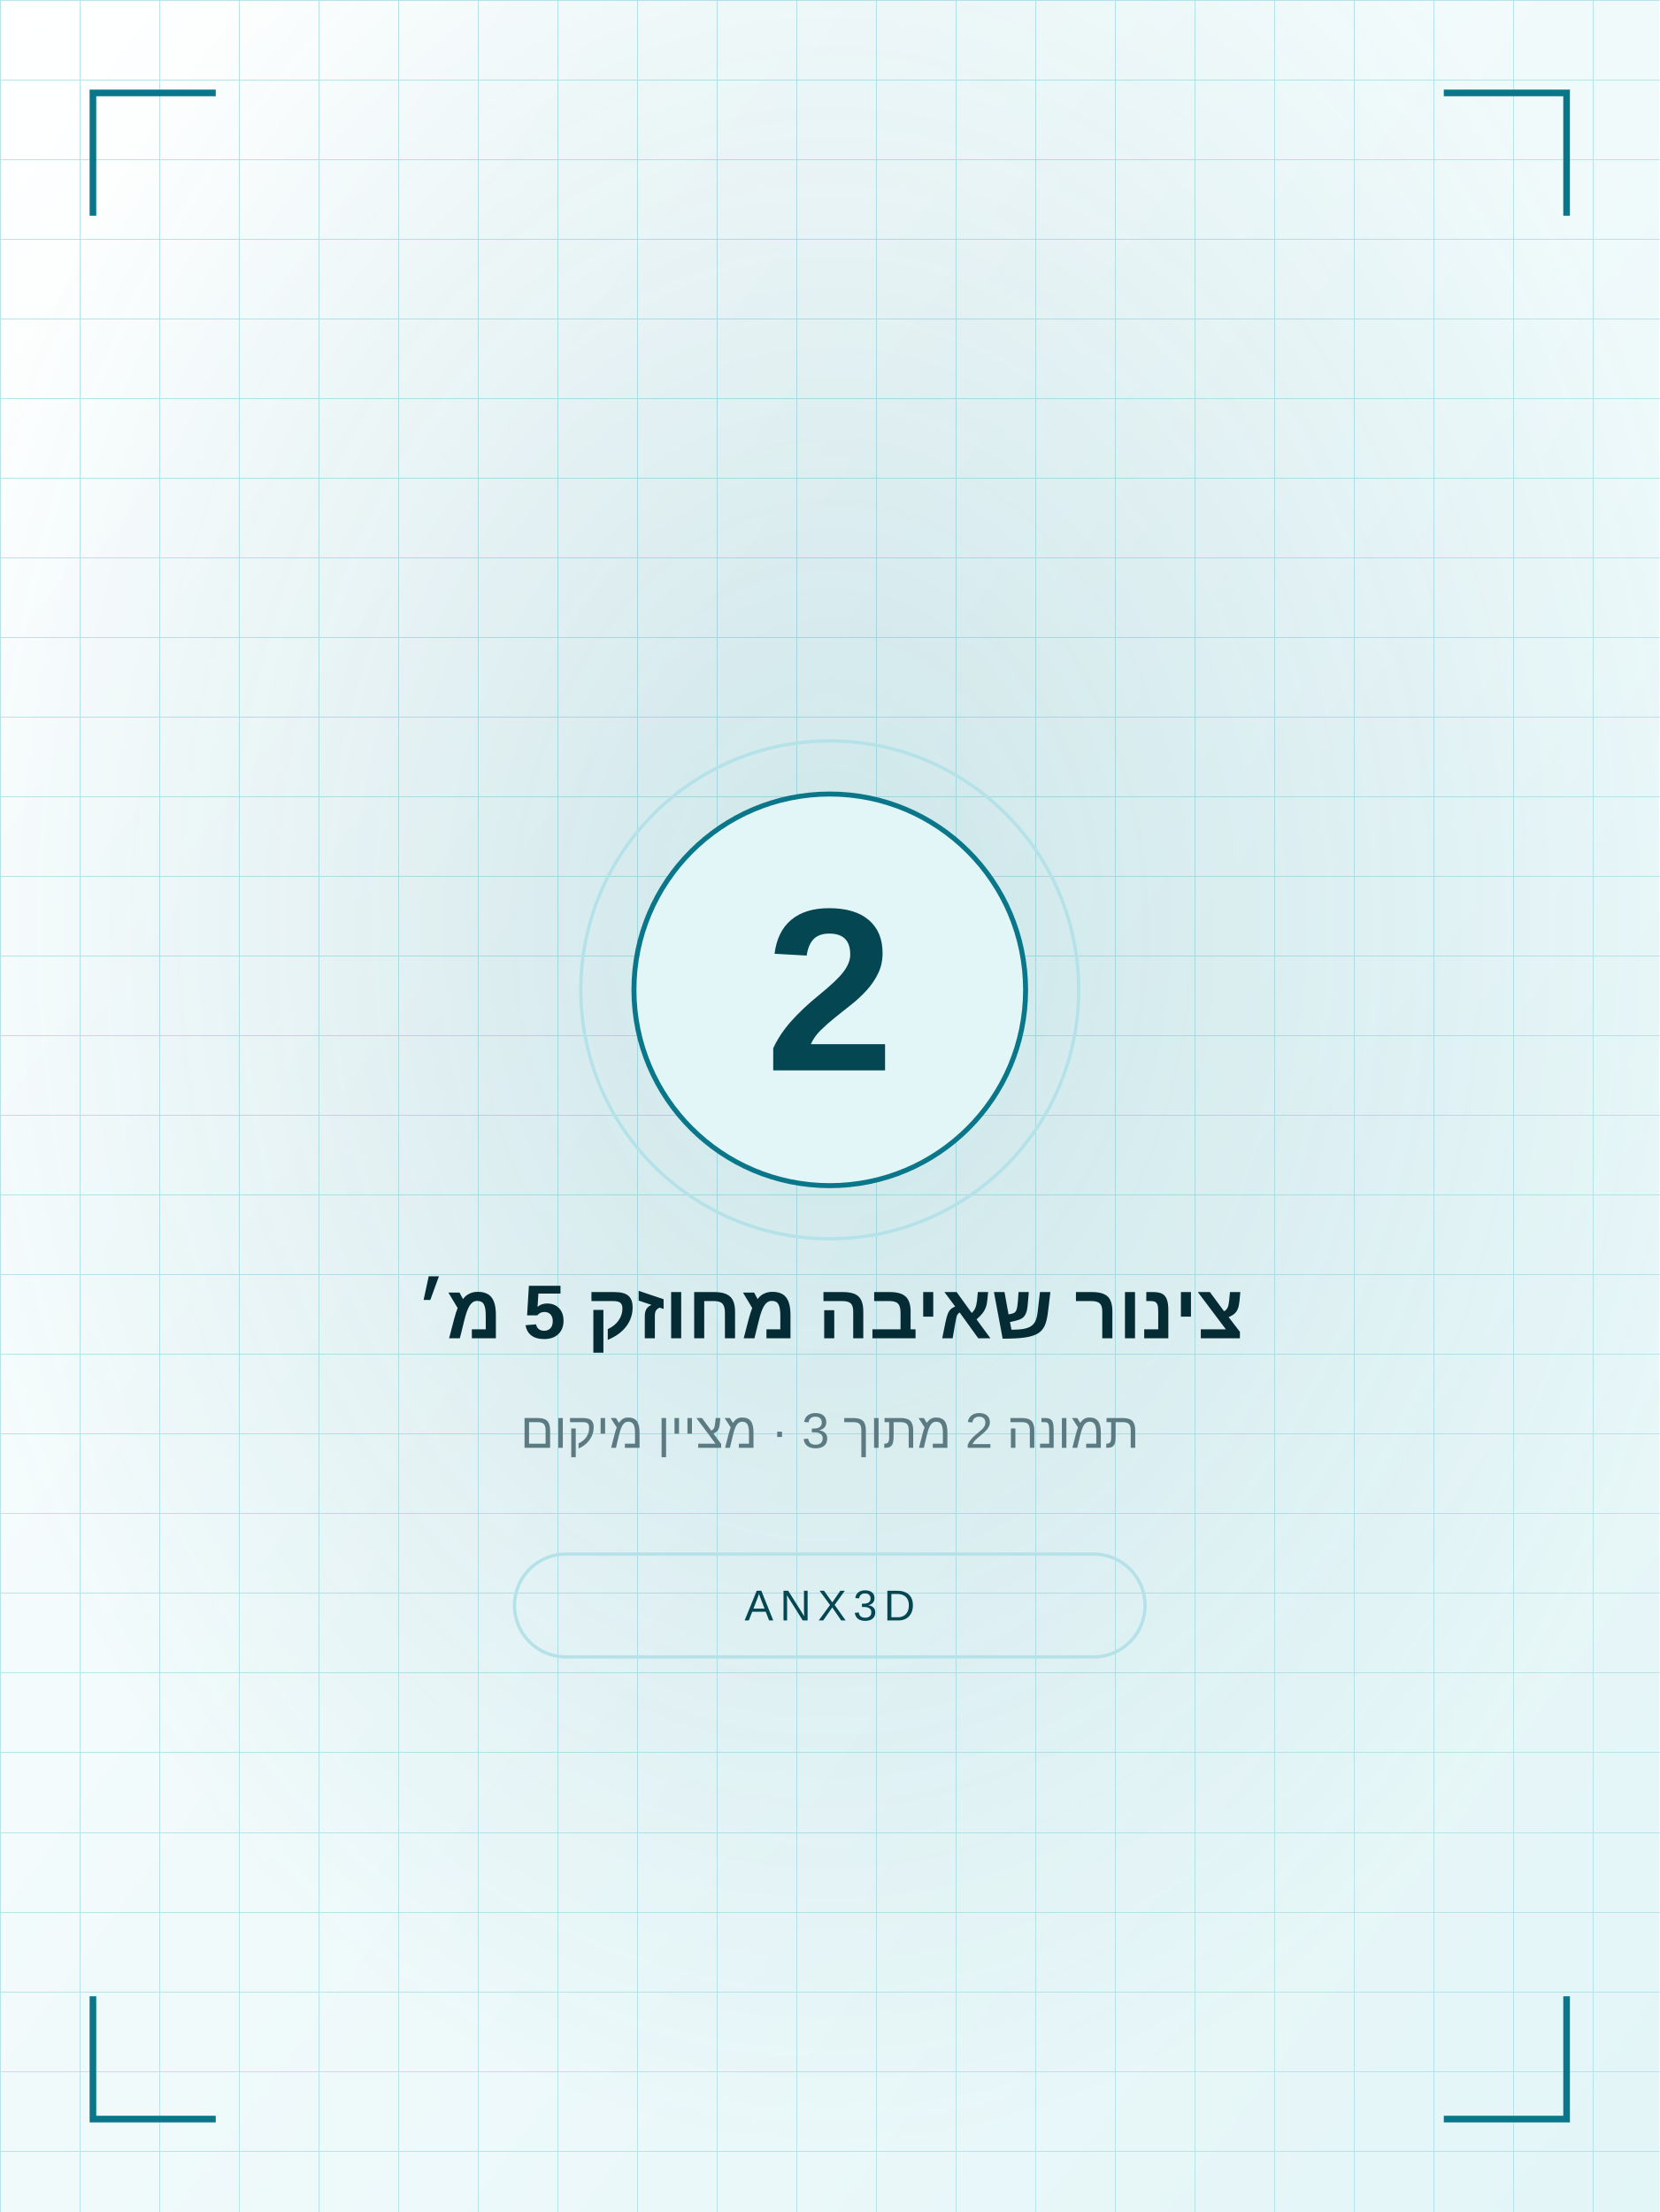
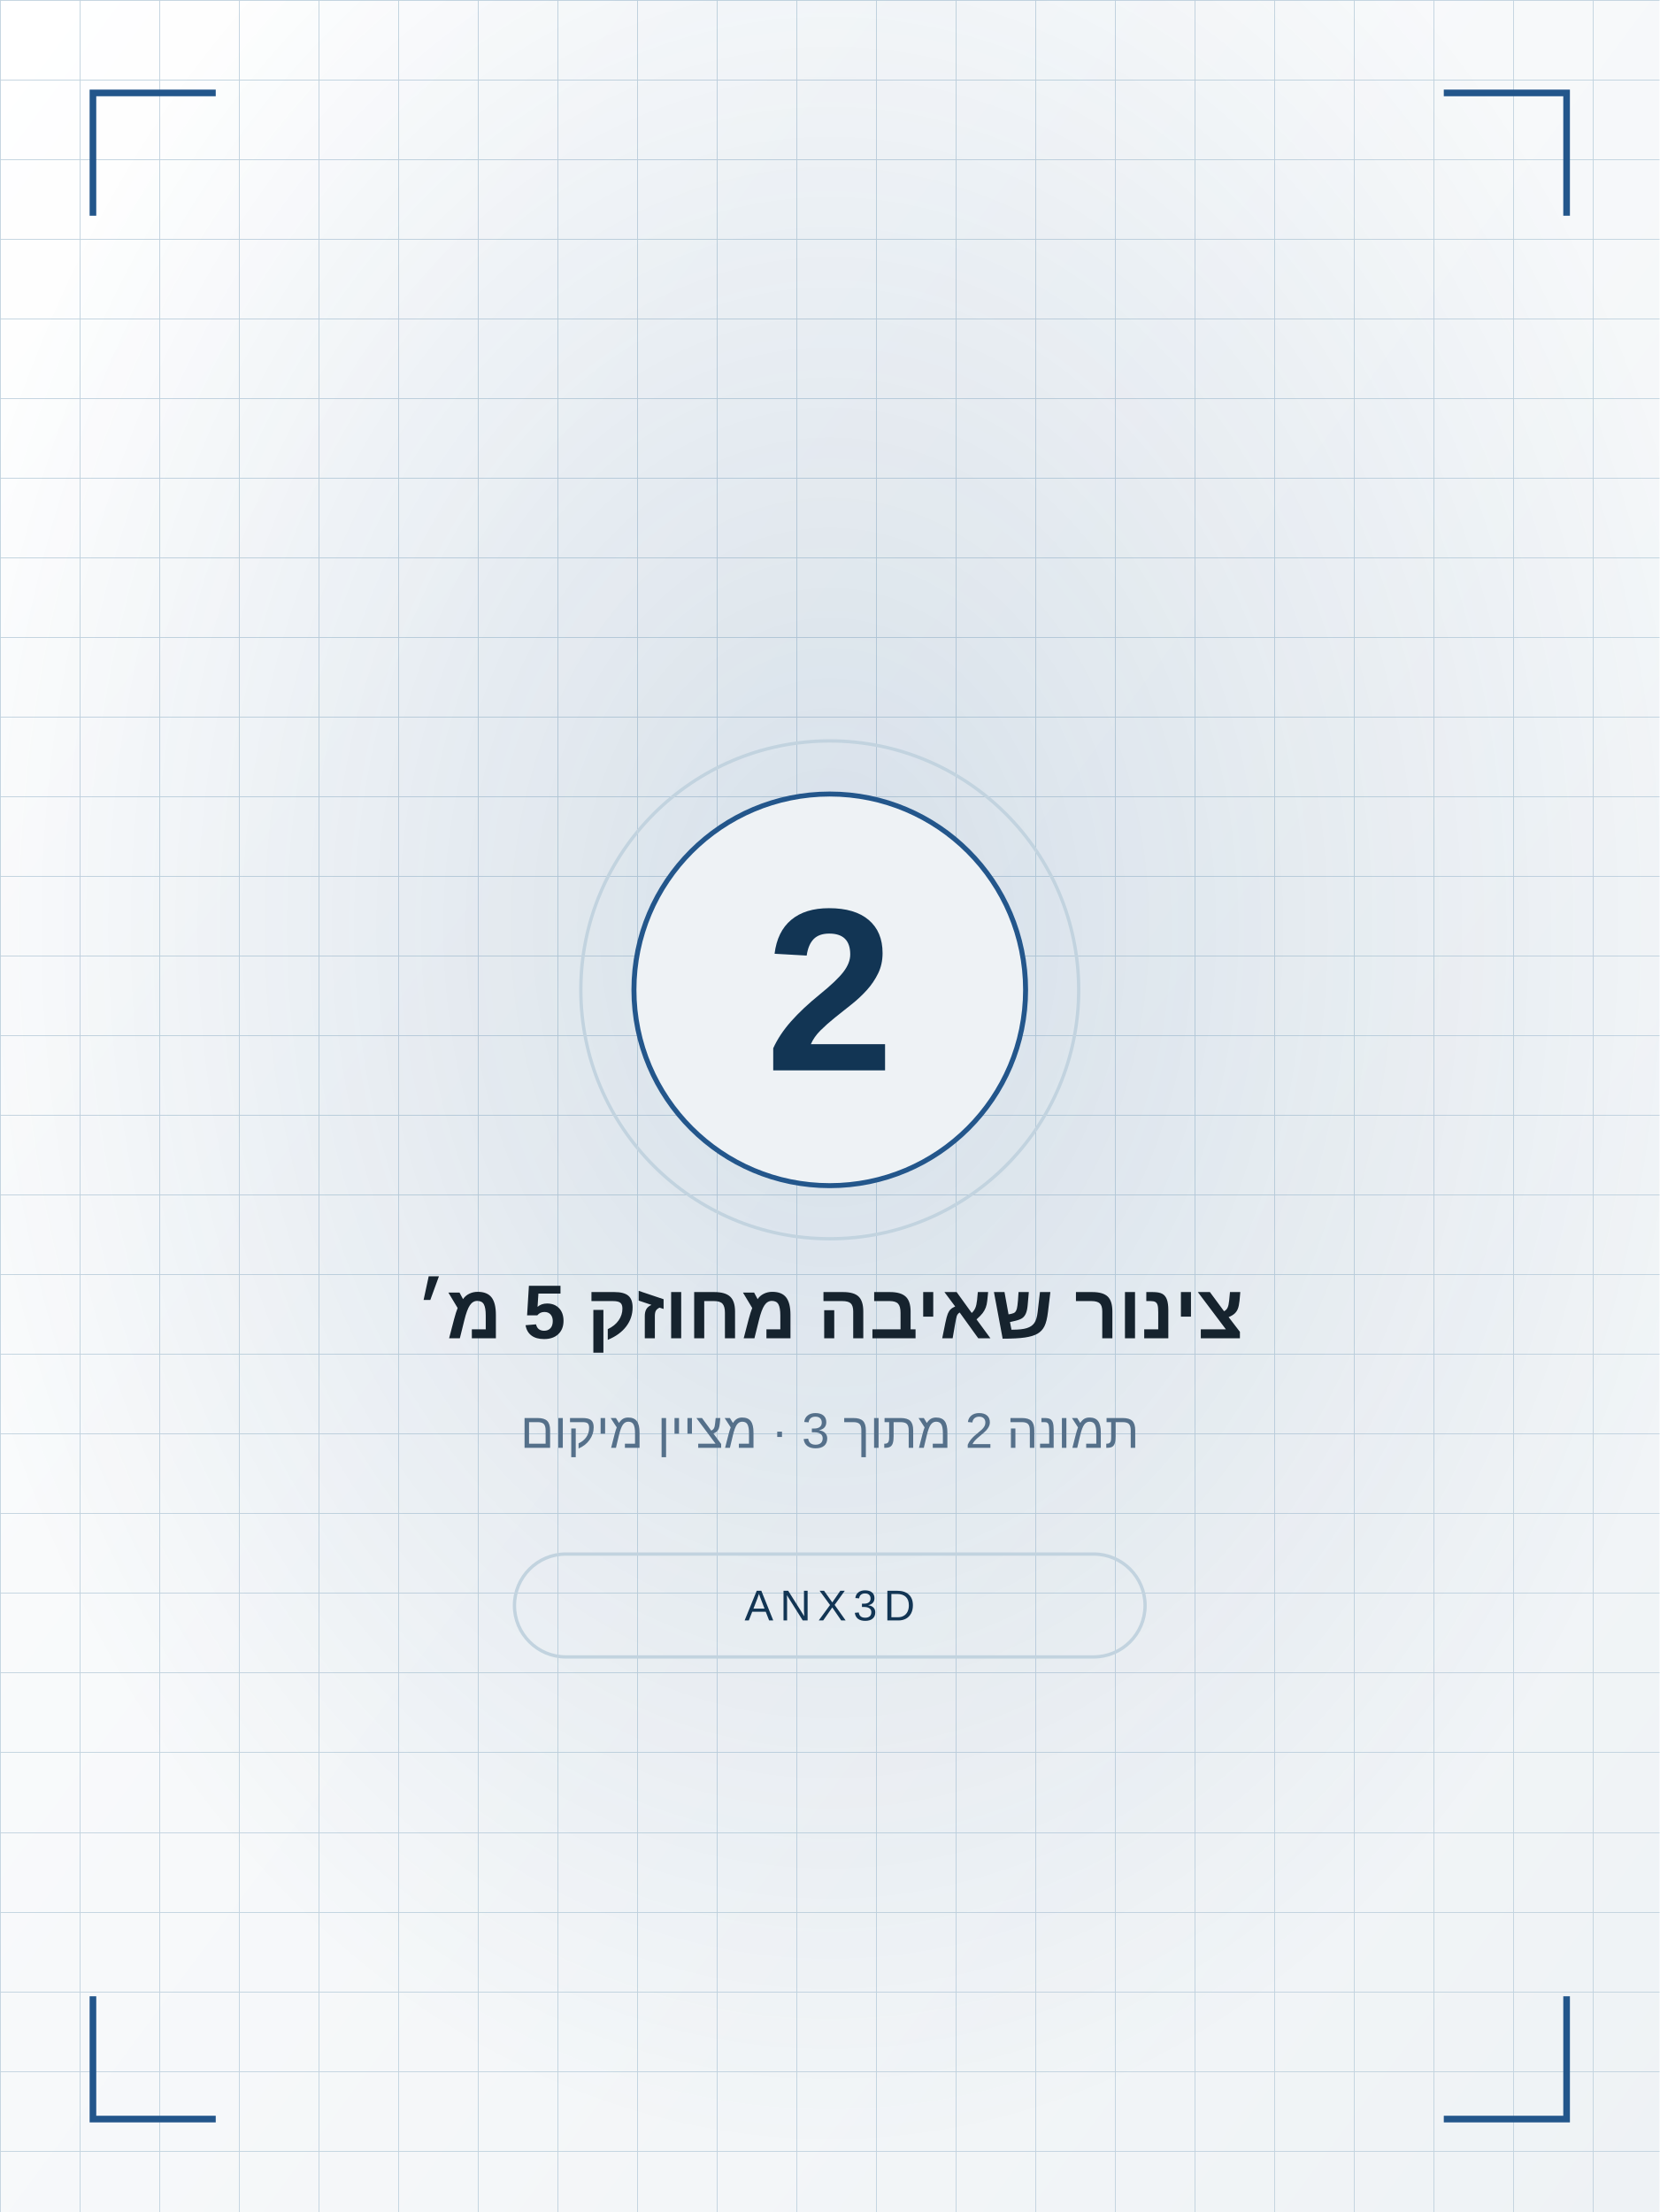
<svg xmlns="http://www.w3.org/2000/svg" width="1000" height="1333" viewBox="0 0 1000 1333" role="img" aria-label="צינור שאיבה מחוזק 5 מ׳ — תמונה 2 מתוך 3 (מציין מיקום)">
  <defs>
    <linearGradient id="bg" x1="0" y1="0" x2="1" y2="1">
      <stop offset="0%" stop-color="#ffffff" />
-       <stop offset="100%" stop-color="#e2f5f7" />
+       <stop offset="100%" stop-color="#eef2f5" />
    </linearGradient>
    <pattern id="grid" width="48" height="48" patternUnits="userSpaceOnUse">
-       <path d="M48 0H0V48" fill="none" stroke="#b4e2e8" stroke-width="1" />
+       <path d="M48 0H0V48" fill="none" stroke="#c2d3df" stroke-width="1" />
    </pattern>
    <radialGradient id="glow" cx="50%" cy="42%" r="55%">
-       <stop offset="0%" stop-color="#097789" stop-opacity="0.16" />
-       <stop offset="100%" stop-color="#097789" stop-opacity="0" />
+       <stop offset="0%" stop-color="#23568b" stop-opacity="0.16" />
+       <stop offset="100%" stop-color="#23568b" stop-opacity="0" />
    </radialGradient>
  </defs>
  <rect width="1000" height="1333" fill="url(#bg)" />
  <rect width="1000" height="1333" fill="url(#grid)" />
  <rect width="1000" height="1333" fill="url(#glow)" />
-   <path d="M56 128V56h72" fill="none" stroke="#097789" stroke-width="4" stroke-linecap="square" />
-   <path d="M872 56h72v72" fill="none" stroke="#097789" stroke-width="4" stroke-linecap="square" />
-   <path d="M944 1205v72h-72" fill="none" stroke="#097789" stroke-width="4" stroke-linecap="square" />
-   <path d="M128 1277H56v-72" fill="none" stroke="#097789" stroke-width="4" stroke-linecap="square" />
-   <circle cx="500" cy="596.5" r="150" fill="none" stroke="#b4e2e8" stroke-width="2" />
-   <circle cx="500" cy="596.5" r="118" fill="#e2f5f7" stroke="#097789" stroke-width="3" />
-   <text x="500" y="596.5" text-anchor="middle" dominant-baseline="central" font-family="Heebo, Arial, sans-serif" font-size="140" font-weight="700" fill="#044652">2</text>
-   <text x="500" y="806.5" text-anchor="middle" direction="rtl" font-family="Heebo, Arial, sans-serif" font-size="46" font-weight="700" fill="#052c34">צינור שאיבה מחוזק 5 מ׳</text>
-   <text x="500" y="872.5" text-anchor="middle" direction="rtl" font-family="Heebo, Arial, sans-serif" font-size="30" fill="#5b7a82">תמונה 2 מתוך 3 · מציין מיקום</text>
-   <rect x="310" y="936.5" width="380" height="62" rx="31" fill="none" stroke="#b4e2e8" stroke-width="2" />
-   <text x="500" y="967.5" text-anchor="middle" dominant-baseline="central" font-family="Heebo, Arial, sans-serif" font-size="26" letter-spacing="4" fill="#044652">ANX3D</text>
+   <path d="M56 128V56h72" fill="none" stroke="#23568b" stroke-width="4" stroke-linecap="square" />
+   <path d="M872 56h72v72" fill="none" stroke="#23568b" stroke-width="4" stroke-linecap="square" />
+   <path d="M944 1205v72h-72" fill="none" stroke="#23568b" stroke-width="4" stroke-linecap="square" />
+   <path d="M128 1277H56v-72" fill="none" stroke="#23568b" stroke-width="4" stroke-linecap="square" />
+   <circle cx="500" cy="596.5" r="150" fill="none" stroke="#c2d3df" stroke-width="2" />
+   <circle cx="500" cy="596.5" r="118" fill="#eef2f5" stroke="#23568b" stroke-width="3" />
+   <text x="500" y="596.5" text-anchor="middle" dominant-baseline="central" font-family="Heebo, Arial, sans-serif" font-size="140" font-weight="700" fill="#123554">2</text>
+   <text x="500" y="806.5" text-anchor="middle" direction="rtl" font-family="Heebo, Arial, sans-serif" font-size="46" font-weight="700" fill="#16232e">צינור שאיבה מחוזק 5 מ׳</text>
+   <text x="500" y="872.5" text-anchor="middle" direction="rtl" font-family="Heebo, Arial, sans-serif" font-size="30" fill="#55708a">תמונה 2 מתוך 3 · מציין מיקום</text>
+   <rect x="310" y="936.5" width="380" height="62" rx="31" fill="none" stroke="#c2d3df" stroke-width="2" />
+   <text x="500" y="967.5" text-anchor="middle" dominant-baseline="central" font-family="Heebo, Arial, sans-serif" font-size="26" letter-spacing="4" fill="#123554">ANX3D</text>
</svg>
